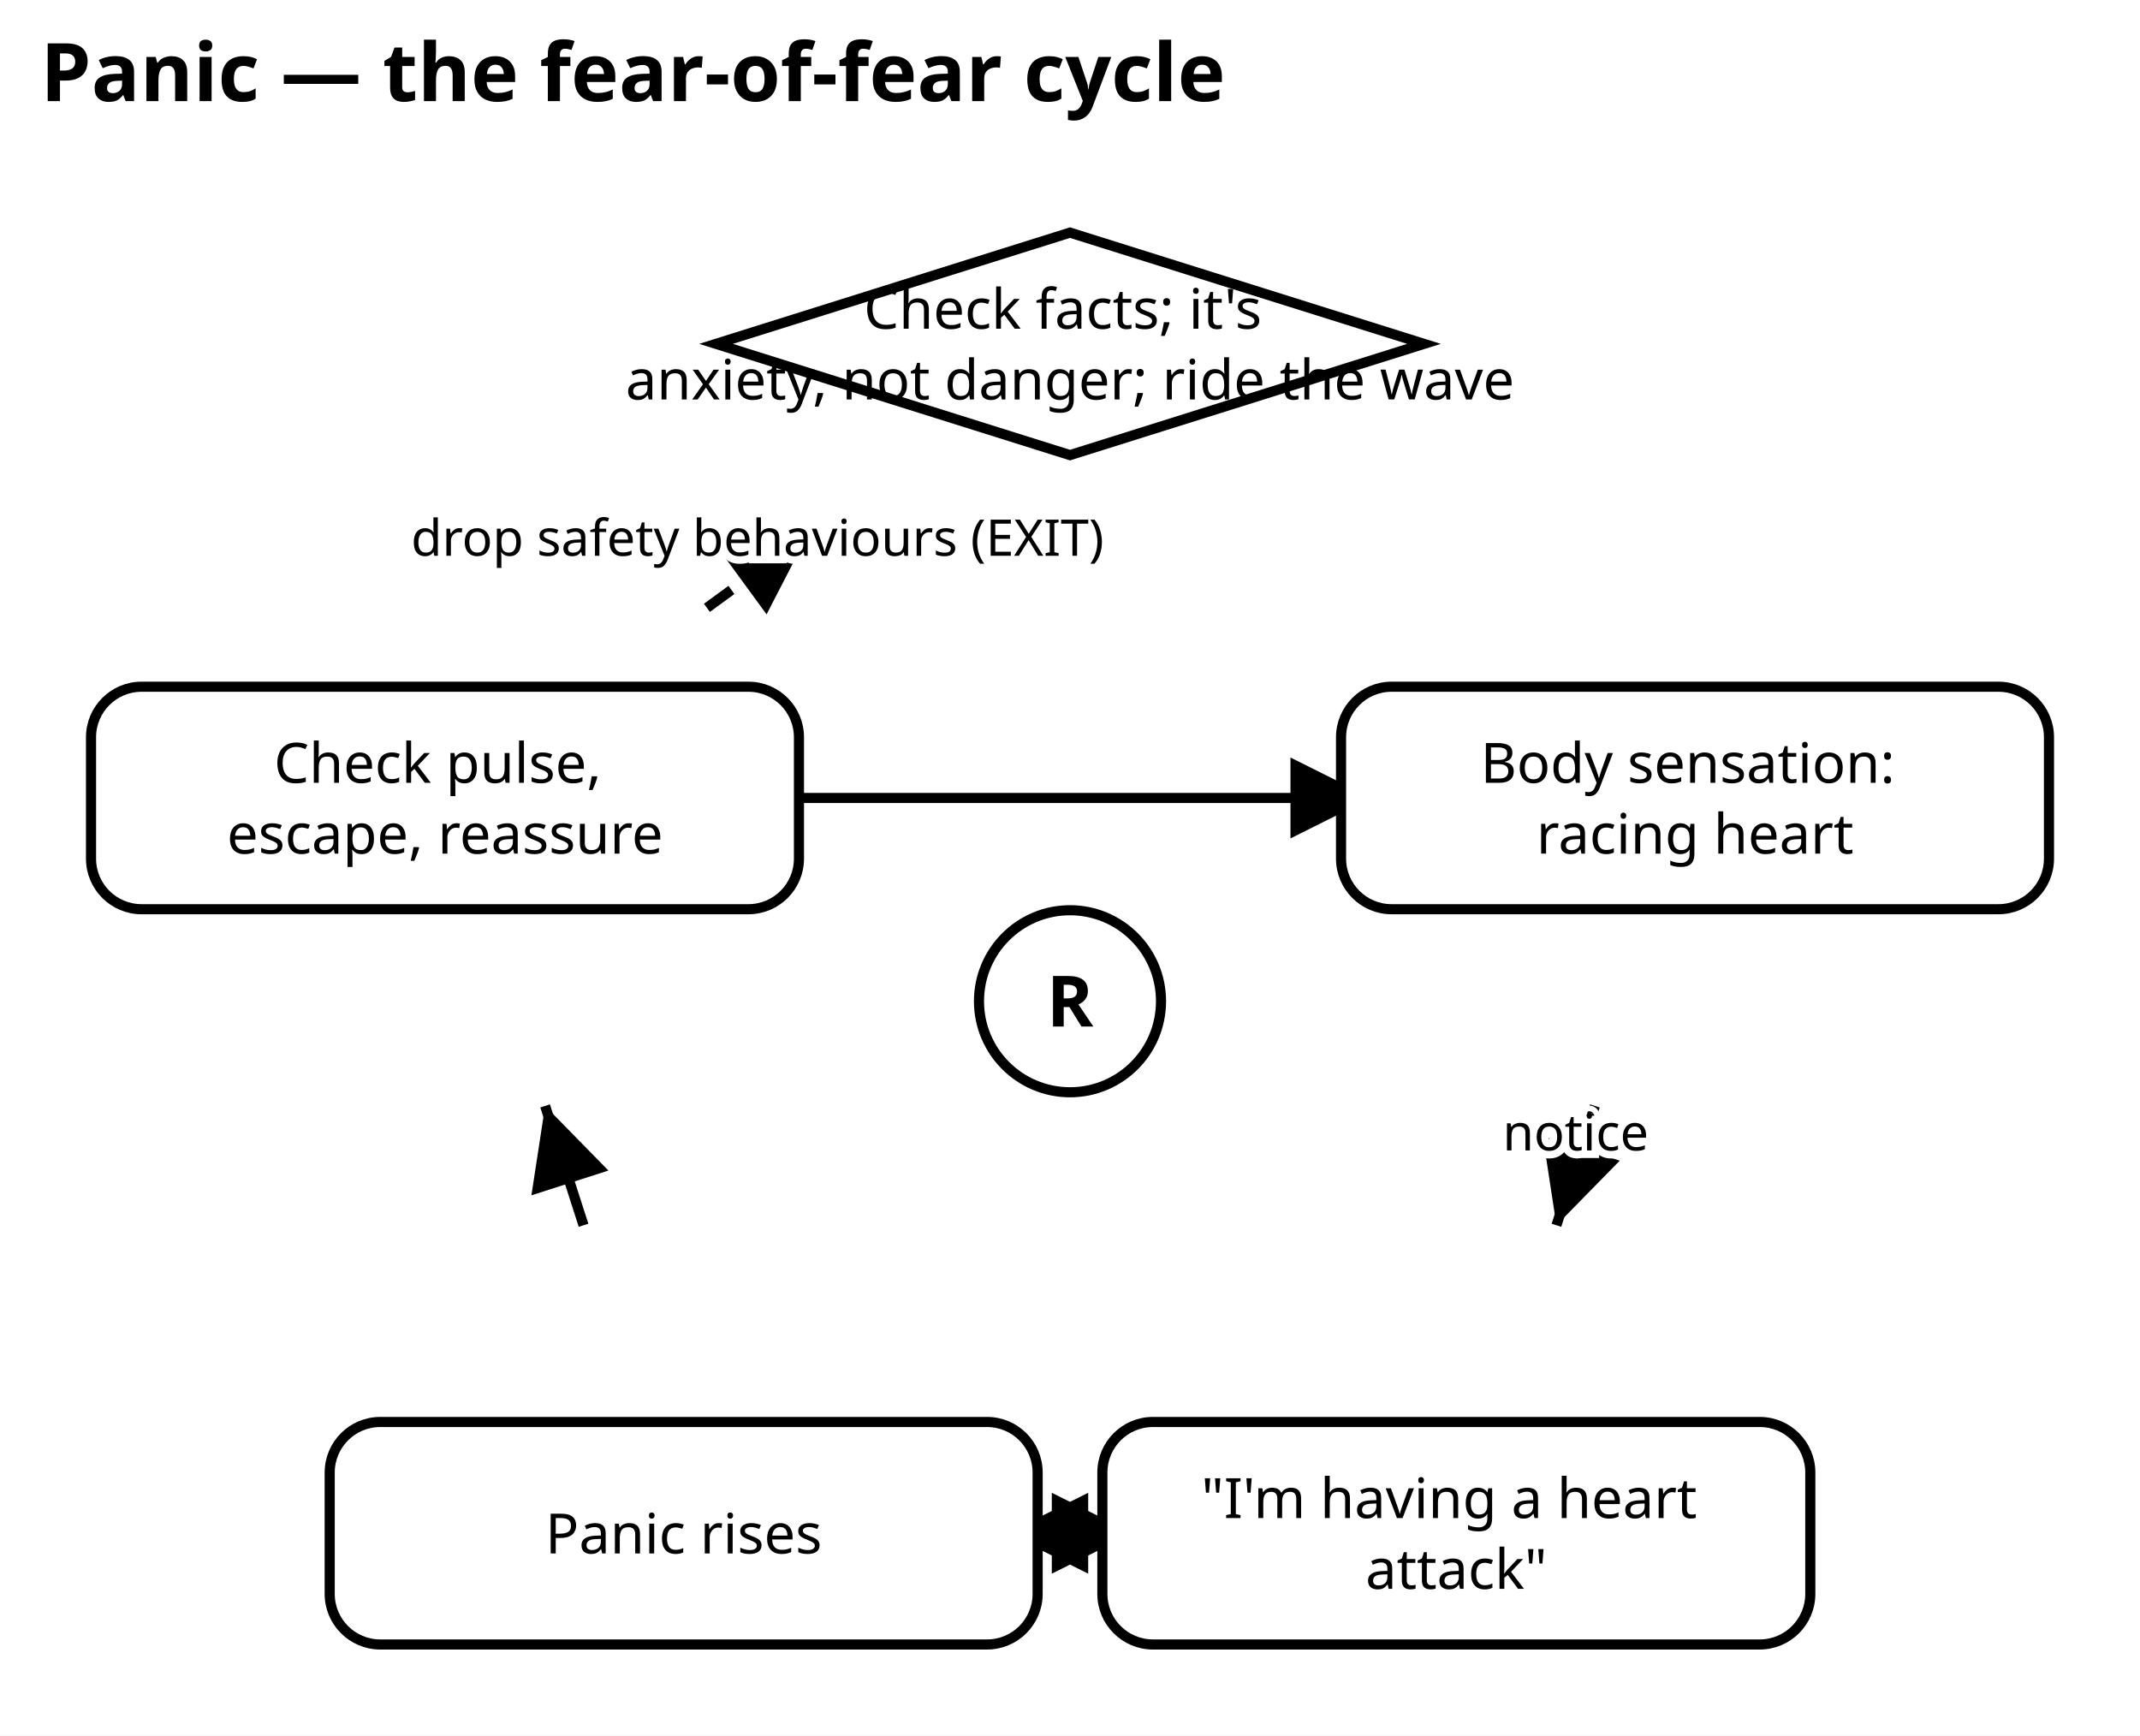
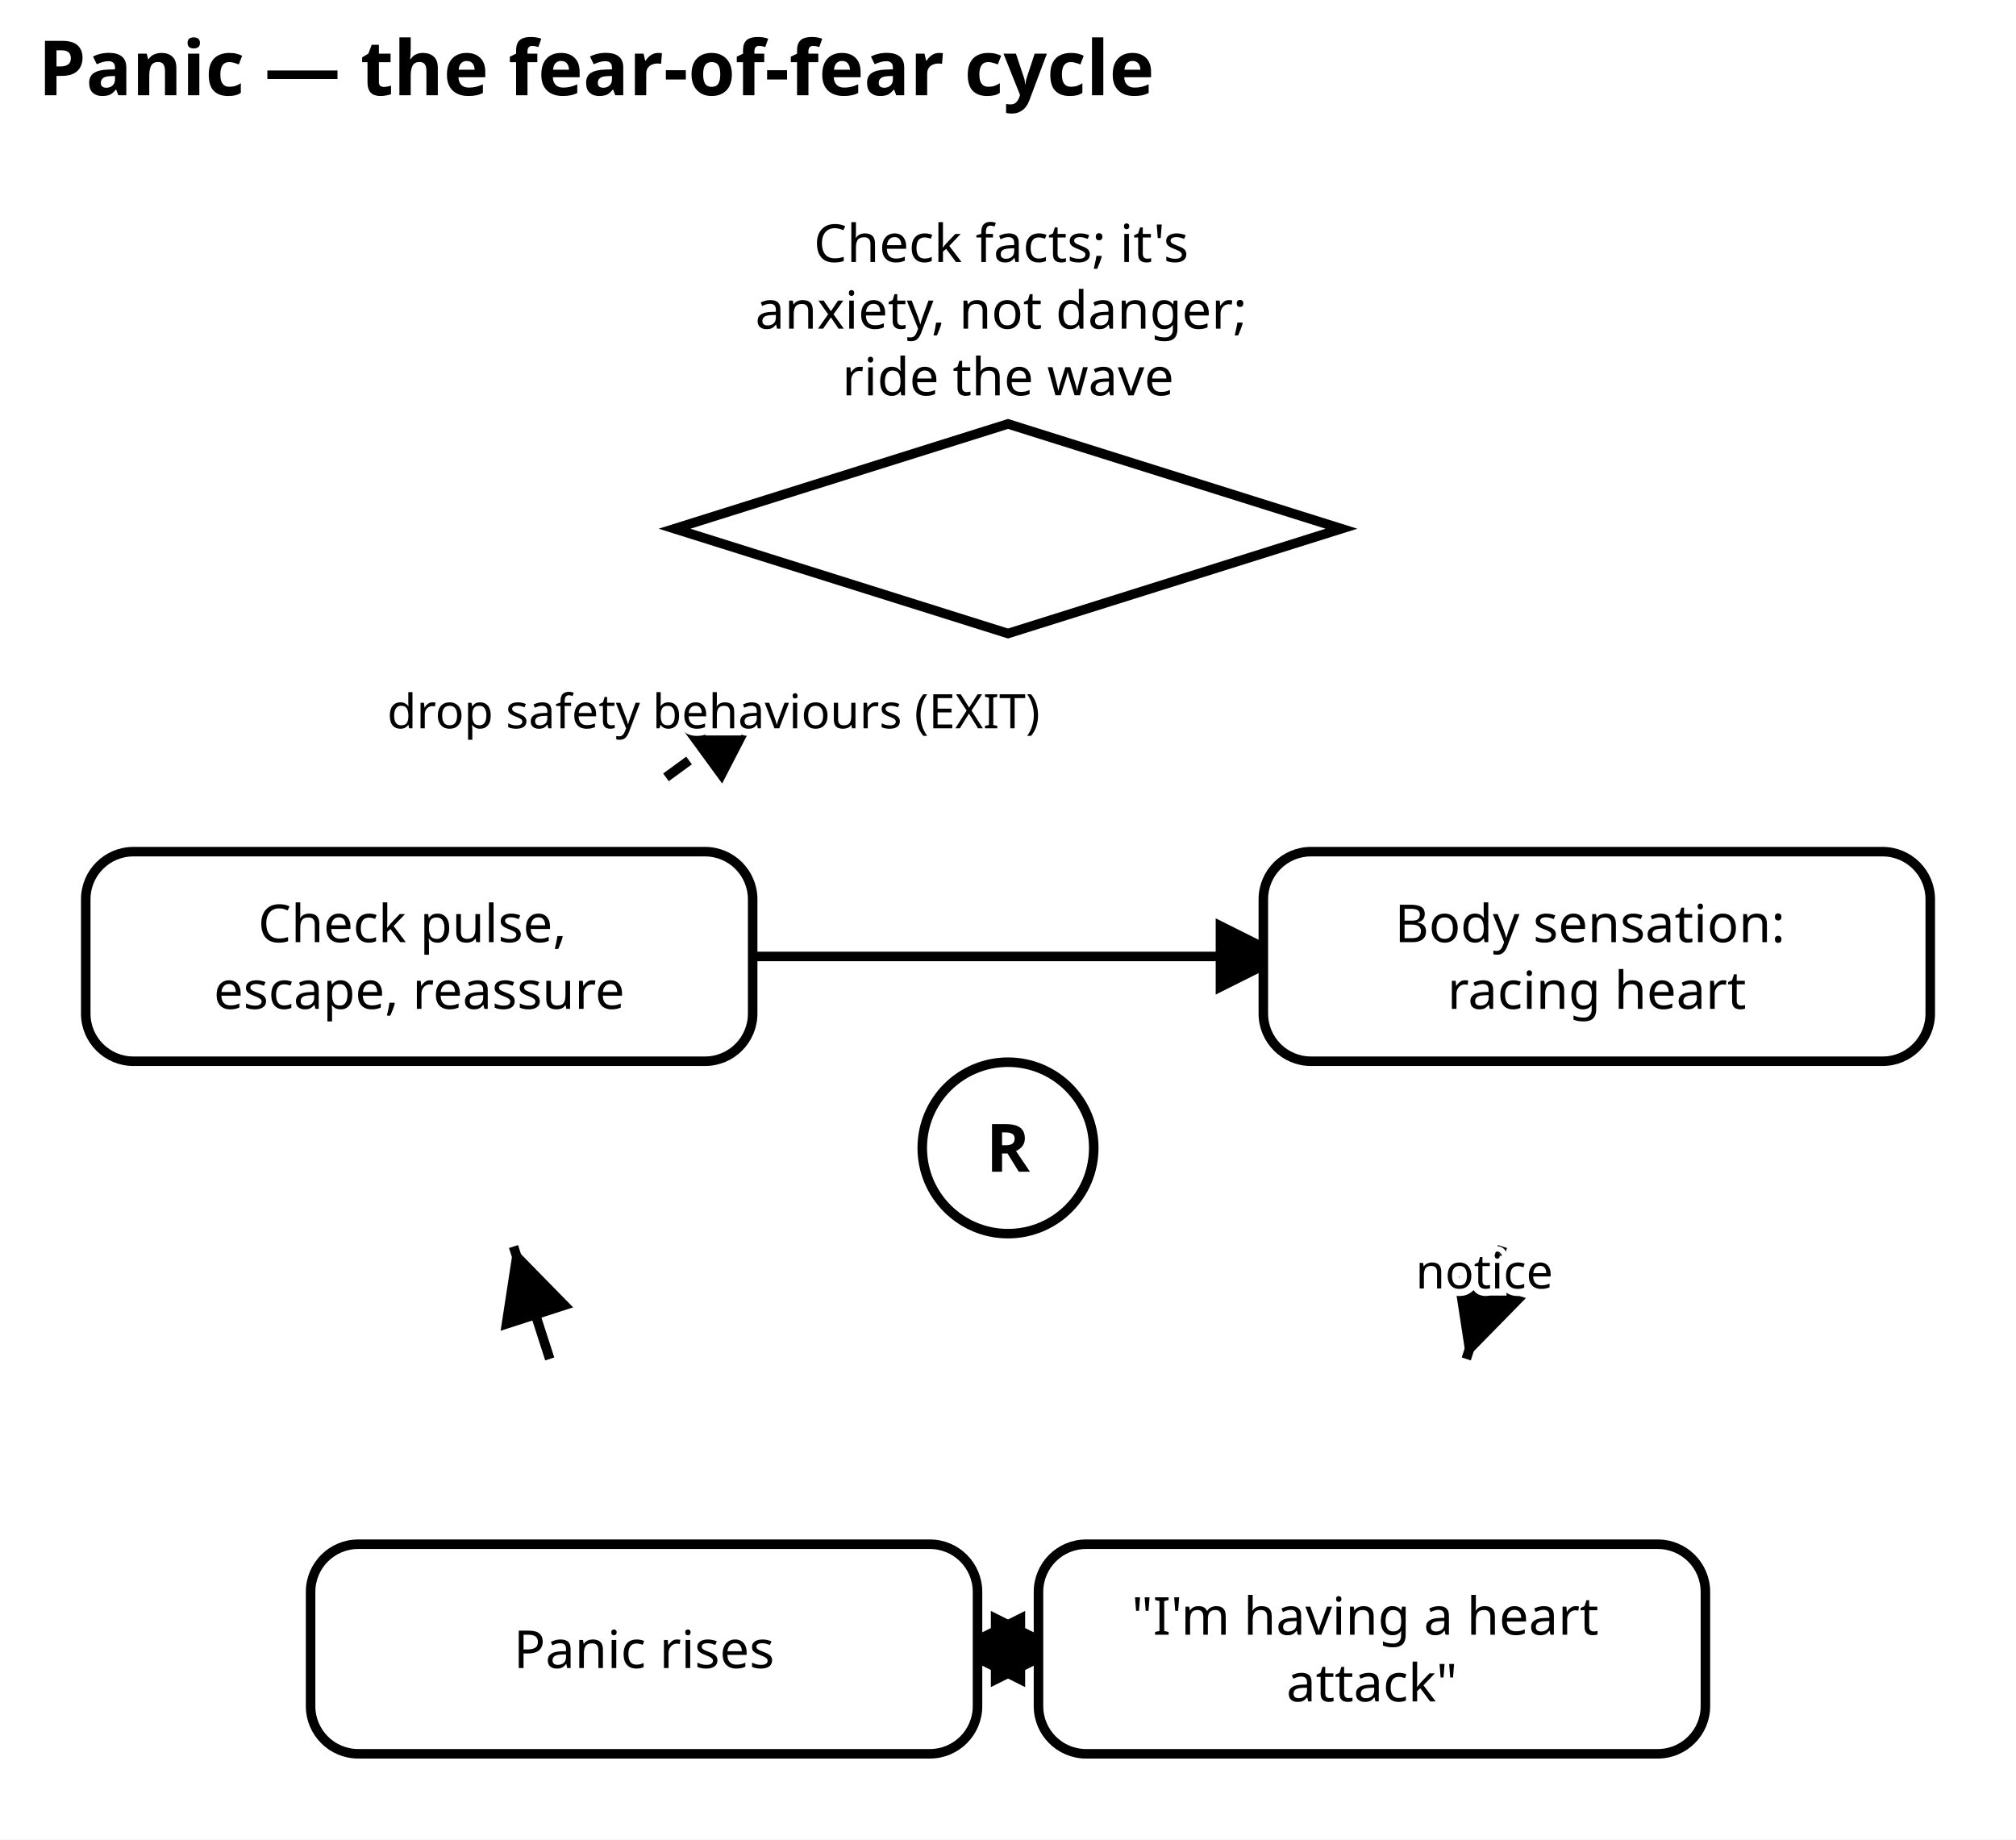
- <svg xmlns="http://www.w3.org/2000/svg" viewBox="68.4 52 423.2 343.2" role="img" aria-label="Maintaining loop: Panic — the fear-of-fear cycle. Links: Body sensation: racing heart -&gt; &quot;I'm having a heart attack&quot;; &quot;I'm having a heart attack&quot; &lt;-&gt; Panic rises; Panic rises -&gt; Check pulse, escape, reassure; Check pulse, escape, reassure -&gt; Body sensation: racing heart (reinforcing). Ways out: Check pulse, escape, reassure to Check facts; it's anxiety, not danger; ride the wave.">
+ <svg xmlns="http://www.w3.org/2000/svg" viewBox="68.4 9 423.2 386.2" role="img" aria-label="Maintaining loop: Panic — the fear-of-fear cycle. Links: Body sensation: racing heart -&gt; &quot;I'm having a heart attack&quot;; &quot;I'm having a heart attack&quot; &lt;-&gt; Panic rises; Panic rises -&gt; Check pulse, escape, reassure; Check pulse, escape, reassure -&gt; Body sensation: racing heart (reinforcing). Ways out: Check pulse, escape, reassure to Check facts; it's anxiety, not danger; ride the wave.">
  <defs>
    <marker id="arrow" markerWidth="10" markerHeight="10" refX="8" refY="4" orient="auto-start-reverse">
      <path d="M0,0 L8,4 L0,8 z" fill="#000" />
    </marker>
  </defs>
-   <rect x="68.4" y="52" width="423.2" height="343.2" fill="#fff" />
-   <text x="76.4" y="72" font-family="sans-serif" font-size="16" font-weight="700">Panic — the fear-of-fear cycle</text>
+   <rect x="68.4" y="9" width="423.2" height="386.2" fill="#fff" />
+   <text x="76.4" y="29" font-family="sans-serif" font-size="16" font-weight="700">Panic — the fear-of-fear cycle</text>
  <path data-el="edge:e1" d="M 383.8,270.7 L 376.2,294.3" fill="none" stroke="#000" stroke-width="2" marker-end="url(#arrow)" />
  <text data-el="edgelabel:e1" x="380" y="279.5" font-family="sans-serif" font-size="10" text-anchor="middle" stroke="#fff" stroke-width="3" paint-order="stroke">notice</text>
  <path data-el="edge:e2" d="M 292.4,355.2 L 267.6,355.2" fill="none" stroke="#000" stroke-width="2" marker-start="url(#arrow)" marker-end="url(#arrow)" />
  <path data-el="edge:e3" d="M 183.8,294.3 L 176.2,270.7" fill="none" stroke="#000" stroke-width="2" marker-end="url(#arrow)" />
  <path data-el="edge:e4" d="M 220.4,209.8 L 339.6,209.8" fill="none" stroke="#000" stroke-width="2" marker-end="url(#arrow)" />
  <path data-el="edge:x1" d="M 208.2,172.2 L 228.2,157.6" fill="none" stroke="#000" stroke-width="2" stroke-dasharray="6 5" marker-end="url(#arrow)" />
  <text data-el="edgelabel:x1" x="218.2" y="161.9" font-family="sans-serif" font-size="10" text-anchor="middle" stroke="#fff" stroke-width="3" paint-order="stroke">drop safety behaviours (EXIT)</text>
  <circle cx="280" cy="250" r="18" fill="#fff" stroke="#000" stroke-width="2" />
  <text x="280" y="255" text-anchor="middle" font-family="sans-serif" font-size="14" font-weight="700">R</text>
  <rect data-el="node:trigger" x="333.6" y="187.8" width="140" height="44" rx="10" ry="10" fill="#fff" stroke="#000" stroke-width="2" />
  <text text-anchor="middle" font-family="sans-serif" font-size="11" data-el="nodelabel:trigger">
    <tspan x="403.6" y="206.8">Body sensation:</tspan>
    <tspan x="403.6" y="220.8">racing heart</tspan>
  </text>
  <rect data-el="node:thought" x="286.4" y="333.2" width="140" height="44" rx="10" ry="10" fill="#fff" stroke="#000" stroke-width="2" />
  <text text-anchor="middle" font-family="sans-serif" font-size="11" data-el="nodelabel:thought">
    <tspan x="356.4" y="352.2">"I'm having a heart</tspan>
    <tspan x="356.4" y="366.2">attack"</tspan>
  </text>
  <rect data-el="node:panic" x="133.6" y="333.2" width="140" height="44" rx="10" ry="10" fill="#fff" stroke="#000" stroke-width="2" />
  <text x="203.6" y="359.2" font-family="sans-serif" font-size="11" text-anchor="middle" data-el="nodelabel:panic">Panic rises</text>
  <rect data-el="node:safety" x="86.4" y="187.8" width="140" height="44" rx="10" ry="10" fill="#fff" stroke="#000" stroke-width="2" />
  <text text-anchor="middle" font-family="sans-serif" font-size="11" data-el="nodelabel:safety">
    <tspan x="156.4" y="206.8">Check pulse,</tspan>
    <tspan x="156.4" y="220.8">escape, reassure</tspan>
  </text>
  <polygon data-el="node:out" points="280,98 350,120 280,142 210,120" fill="#fff" stroke="#000" stroke-width="2" />
-   <text text-anchor="middle" font-family="sans-serif" font-size="11" data-el="nodelabel:out">
-     <tspan x="280" y="117">Check facts; it's</tspan>
-     <tspan x="280" y="131" textLength="124" lengthAdjust="spacingAndGlyphs">anxiety, not danger; ride the wave</tspan>
+   <text text-anchor="middle" font-family="sans-serif" font-size="11" stroke="#fff" stroke-width="3" paint-order="stroke" data-el="nodelabel:out">
+     <tspan x="280" y="64">Check facts; it's</tspan>
+     <tspan x="280" y="78">anxiety, not danger;</tspan>
+     <tspan x="280" y="92">ride the wave</tspan>
  </text>
</svg>
